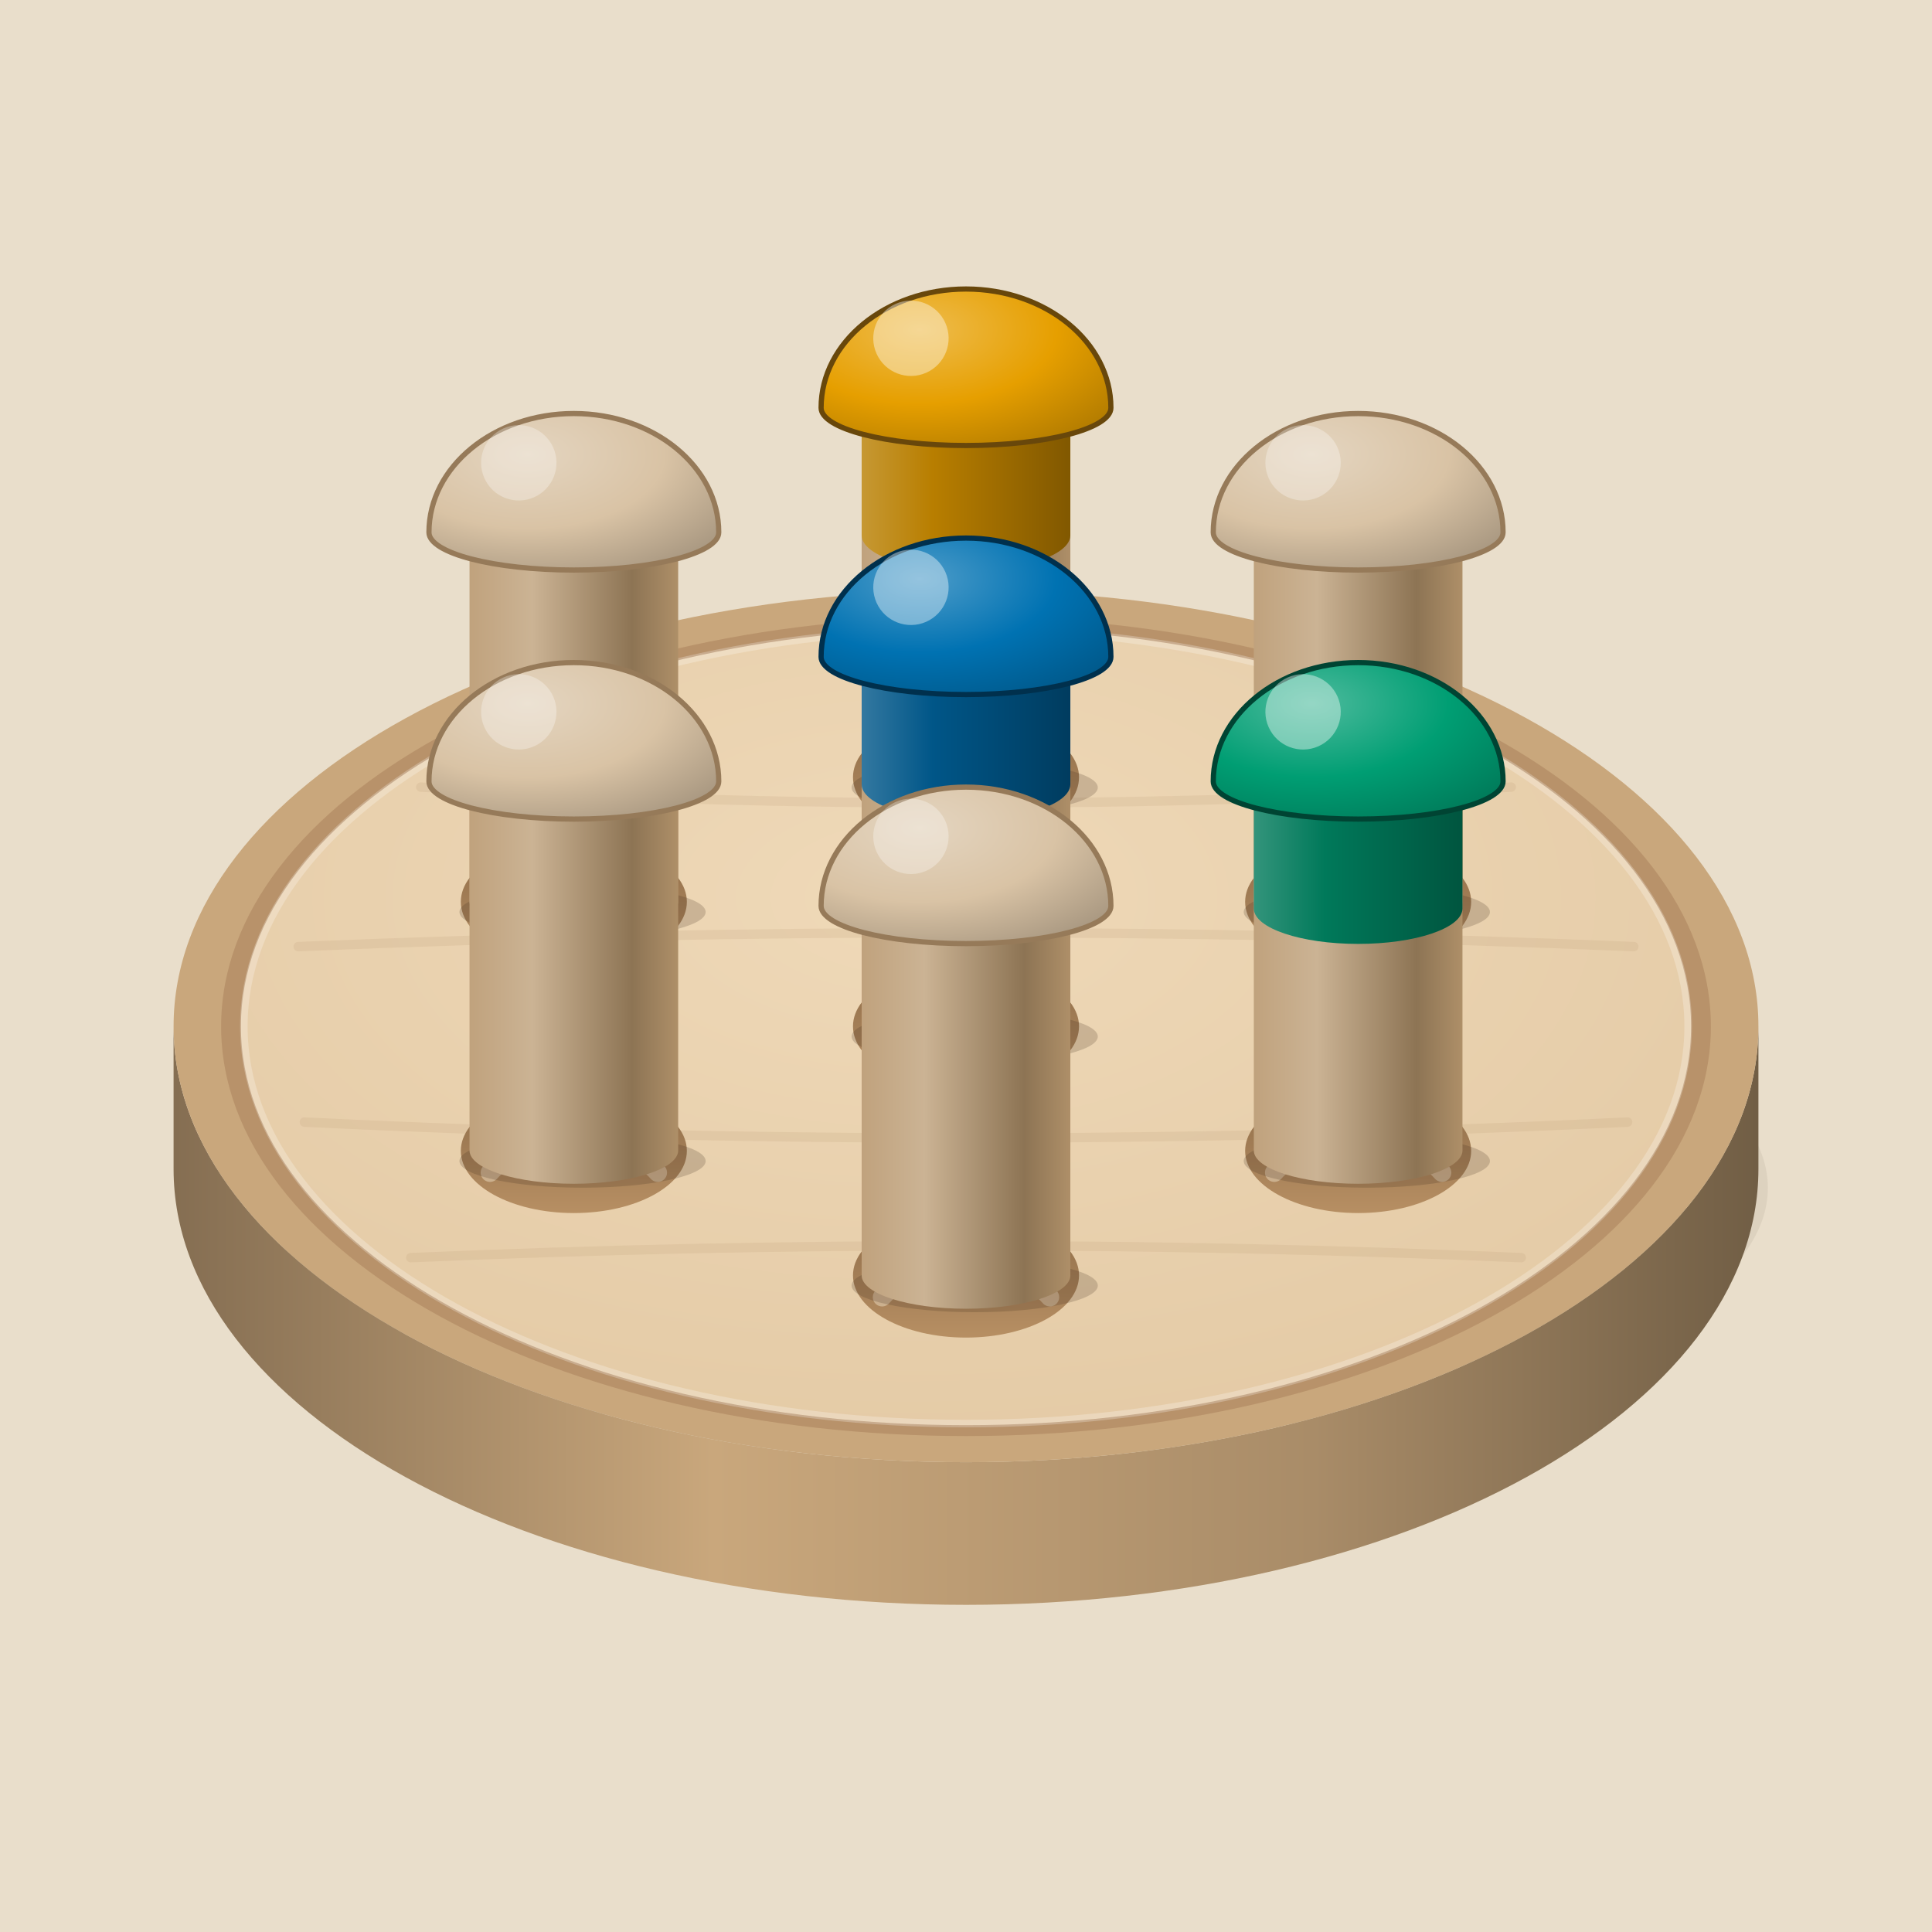
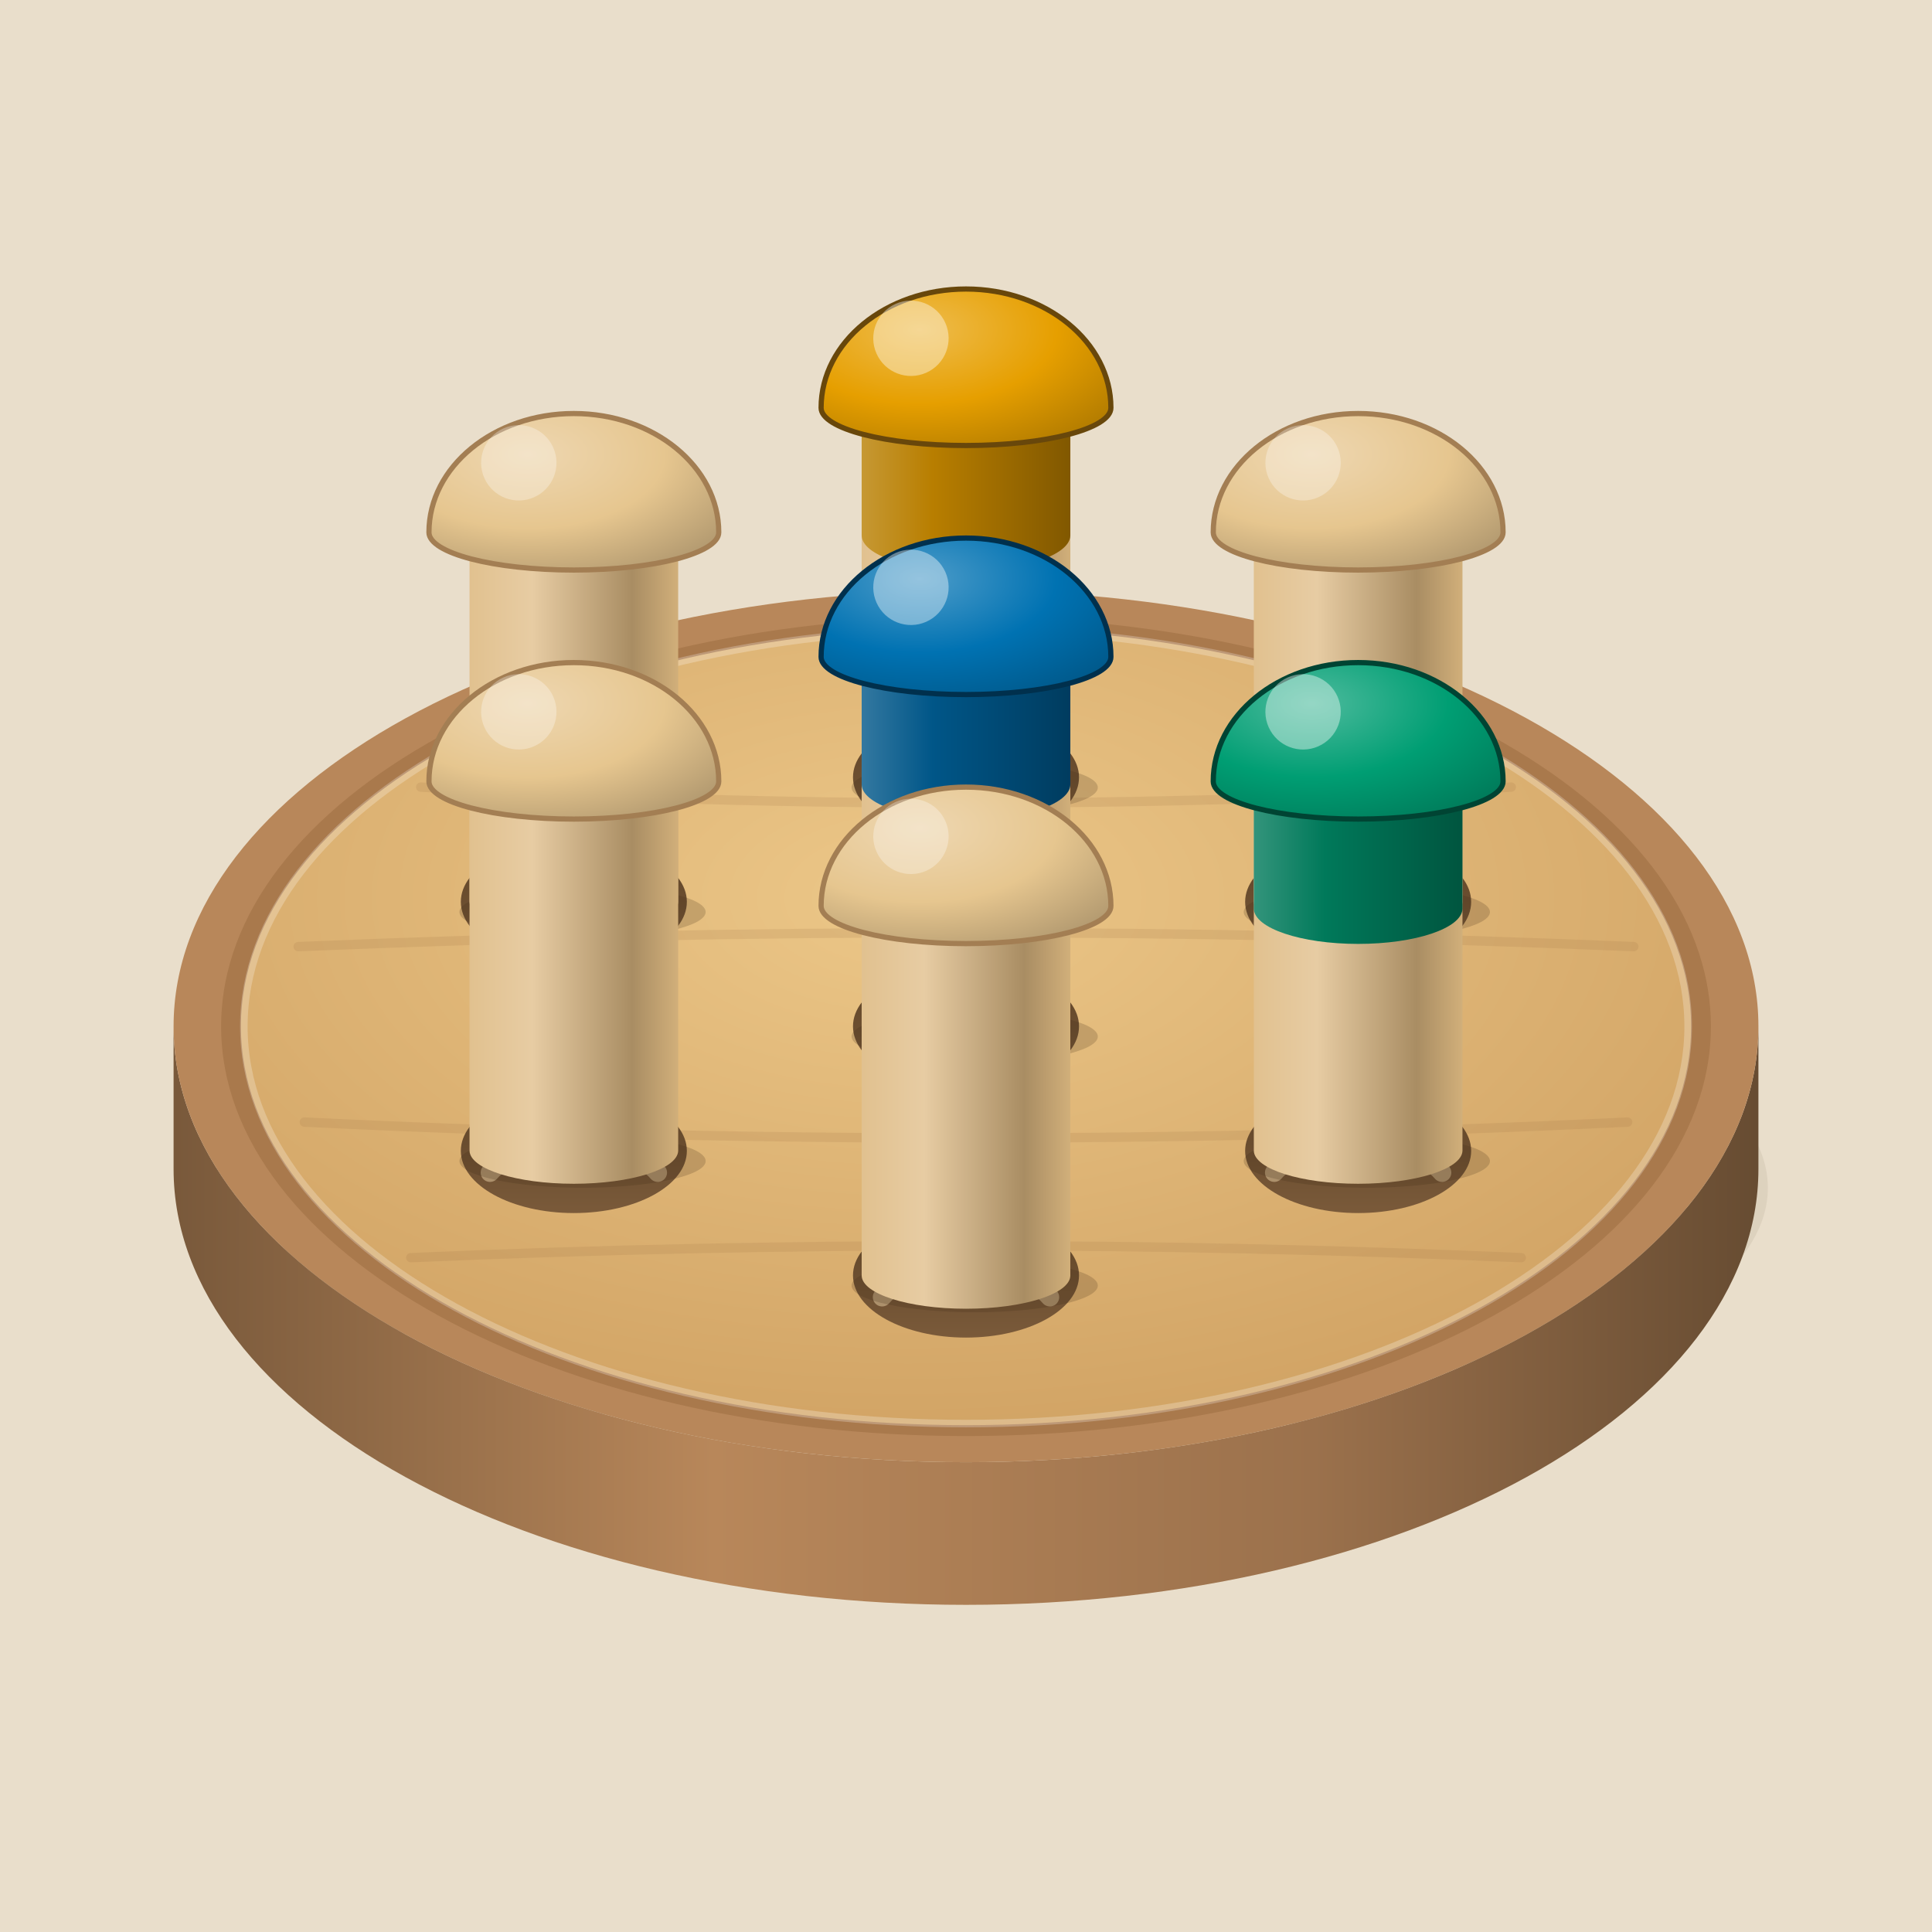
<svg xmlns="http://www.w3.org/2000/svg" width="1024" height="1024" viewBox="0 0 1024 1024">
  <rect x="0" y="0" width="1024" height="1024" fill="#E9DECB" />
  <g>
    <radialGradient id="face" cx="0.46" cy="0.34" r="0.76">
-       <stop offset="0" stop-color="#EFD9B8" />
-       <stop offset="1" stop-color="#E3C9A4" />
+       <stop offset="0" stop-color="#ECC788" />
+       <stop offset="1" stop-color="#CE9F60" />
    </radialGradient>
    <linearGradient id="side" x1="0" y1="0" x2="1" y2="0">
-       <stop offset="0" stop-color="#856E52" />
-       <stop offset="0.34" stop-color="#C9A77C" />
-       <stop offset="0.72" stop-color="#A98C68" />
-       <stop offset="1" stop-color="#715E45" />
+       <stop offset="0" stop-color="#79593B" />
+       <stop offset="0.34" stop-color="#B8875A" />
+       <stop offset="0.72" stop-color="#9B714C" />
+       <stop offset="1" stop-color="#674C32" />
    </linearGradient>
    <linearGradient id="hole" x1="0.5" y1="0" x2="0.5" y2="1">
-       <stop offset="0" stop-color="#8E6C48" />
-       <stop offset="1" stop-color="#B78F63" />
+       <stop offset="0" stop-color="#5E4326" />
+       <stop offset="1" stop-color="#7A5A3A" />
    </linearGradient>
-     <ellipse cx="517" cy="629.6" rx="420" ry="143.22" fill="#3A2A1B" opacity="0.07" />
-     <ellipse cx="517" cy="629.6" rx="403.2" ry="137.49" fill="#3A2A1B" opacity="0.11" />
-     <ellipse cx="517" cy="629.6" rx="378" ry="128.9" fill="#3A2A1B" opacity="0.16" />
+     <ellipse cx="517" cy="629.6" rx="420" ry="143.22" fill="#3A2612" opacity="0.07" />
+     <ellipse cx="517" cy="629.6" rx="403.2" ry="137.49" fill="#3A2612" opacity="0.11" />
+     <ellipse cx="517" cy="629.6" rx="378" ry="128.9" fill="#3A2612" opacity="0.16" />
    <path d="M 92 544 L 92 619.6 A 420 231 0 0 0 932 619.6 L 932 544 A 420 231 0 0 1 92 544 Z" fill="url(#side)" />
-     <ellipse cx="512" cy="544" rx="420" ry="231" fill="#C9A77C" />
-     <ellipse cx="512" cy="544" rx="394.8" ry="217.14" fill="#B8926A" />
+     <ellipse cx="512" cy="544" rx="420" ry="231" fill="#B8875A" />
+     <ellipse cx="512" cy="544" rx="394.8" ry="217.14" fill="#A9794C" />
    <ellipse cx="512" cy="544" rx="384.3" ry="211.37" fill="url(#face)" />
    <ellipse cx="512" cy="544" rx="382.76" ry="210.52" fill="none" stroke="#FFFFFF" stroke-width="4" opacity="0.24" />
-     <path d="M 223.01 417.18 Q 512 434.09 800.99 417.18" fill="none" stroke="#B5906A" stroke-width="5" opacity="0.16" stroke-linecap="round" />
-     <path d="M 158.06 501.73 Q 512 486.93 865.94 501.73" fill="none" stroke="#B5906A" stroke-width="5" opacity="0.16" stroke-linecap="round" />
-     <path d="M 161.32 594.73 Q 512 611.64 862.68 594.73" fill="none" stroke="#B5906A" stroke-width="5" opacity="0.16" stroke-linecap="round" />
-     <path d="M 217.73 666.59 Q 512 653.91 806.27 666.59" fill="none" stroke="#B5906A" stroke-width="5" opacity="0.16" stroke-linecap="round" />
+     <path d="M 223.01 417.18 Q 512 434.09 800.99 417.18" fill="none" stroke="#9A6E42" stroke-width="5" opacity="0.16" stroke-linecap="round" />
+     <path d="M 158.06 501.73 Q 512 486.93 865.94 501.73" fill="none" stroke="#9A6E42" stroke-width="5" opacity="0.16" stroke-linecap="round" />
+     <path d="M 161.32 594.73 Q 512 611.64 862.68 594.73" fill="none" stroke="#9A6E42" stroke-width="5" opacity="0.16" stroke-linecap="round" />
+     <path d="M 217.73 666.59 Q 512 653.91 806.27 666.59" fill="none" stroke="#9A6E42" stroke-width="5" opacity="0.16" stroke-linecap="round" />
    <ellipse cx="512" cy="544" rx="59.9" ry="32.95" fill="url(#hole)" />
-     <path d="M 556.45 555.5 A 49.12 27.02 0 0 0 467.55 555.5" fill="none" stroke="#F2E3CA" stroke-width="9.88" opacity="0.45" stroke-linecap="round" />
+     <path d="M 556.45 555.5 A 49.12 27.02 0 0 0 467.55 555.5" fill="none" stroke="#F3DCB0" stroke-width="9.88" opacity="0.45" stroke-linecap="round" />
    <ellipse cx="512" cy="412" rx="59.9" ry="32.95" fill="url(#hole)" />
-     <path d="M 556.45 423.5 A 49.12 27.02 0 0 0 467.55 423.5" fill="none" stroke="#F2E3CA" stroke-width="9.88" opacity="0.45" stroke-linecap="round" />
+     <path d="M 556.45 423.5 A 49.12 27.02 0 0 0 467.55 423.5" fill="none" stroke="#F3DCB0" stroke-width="9.88" opacity="0.45" stroke-linecap="round" />
    <ellipse cx="719.85" cy="478" rx="59.9" ry="32.95" fill="url(#hole)" />
-     <path d="M 764.29 489.5 A 49.12 27.02 0 0 0 675.4 489.5" fill="none" stroke="#F2E3CA" stroke-width="9.88" opacity="0.45" stroke-linecap="round" />
+     <path d="M 764.29 489.5 A 49.12 27.02 0 0 0 675.4 489.5" fill="none" stroke="#F3DCB0" stroke-width="9.88" opacity="0.45" stroke-linecap="round" />
    <ellipse cx="719.85" cy="610" rx="59.9" ry="32.95" fill="url(#hole)" />
-     <path d="M 764.29 621.5 A 49.12 27.02 0 0 0 675.4 621.5" fill="none" stroke="#F2E3CA" stroke-width="9.88" opacity="0.45" stroke-linecap="round" />
+     <path d="M 764.29 621.5 A 49.12 27.02 0 0 0 675.4 621.5" fill="none" stroke="#F3DCB0" stroke-width="9.88" opacity="0.45" stroke-linecap="round" />
    <ellipse cx="512" cy="676" rx="59.9" ry="32.95" fill="url(#hole)" />
-     <path d="M 556.45 687.5 A 49.12 27.02 0 0 0 467.55 687.5" fill="none" stroke="#F2E3CA" stroke-width="9.88" opacity="0.45" stroke-linecap="round" />
+     <path d="M 556.45 687.5 A 49.12 27.02 0 0 0 467.55 687.5" fill="none" stroke="#F3DCB0" stroke-width="9.88" opacity="0.45" stroke-linecap="round" />
    <ellipse cx="304.15" cy="610" rx="59.9" ry="32.95" fill="url(#hole)" />
-     <path d="M 348.6 621.5 A 49.12 27.02 0 0 0 259.71 621.5" fill="none" stroke="#F2E3CA" stroke-width="9.88" opacity="0.45" stroke-linecap="round" />
+     <path d="M 348.6 621.5 A 49.12 27.02 0 0 0 259.71 621.5" fill="none" stroke="#F3DCB0" stroke-width="9.88" opacity="0.45" stroke-linecap="round" />
    <ellipse cx="304.15" cy="478" rx="59.9" ry="32.95" fill="url(#hole)" />
-     <path d="M 348.6 489.5 A 49.12 27.02 0 0 0 259.71 489.5" fill="none" stroke="#F2E3CA" stroke-width="9.88" opacity="0.45" stroke-linecap="round" />
+     <path d="M 348.6 489.5 A 49.12 27.02 0 0 0 259.71 489.5" fill="none" stroke="#F3DCB0" stroke-width="9.88" opacity="0.45" stroke-linecap="round" />
    <linearGradient id="pg512_412b" x1="0" y1="0" x2="1" y2="0">
-       <stop offset="0" stop-color="#C0A27D" />
-       <stop offset="0.3" stop-color="#CBB394" />
-       <stop offset="0.78" stop-color="#8D7454" />
-       <stop offset="1" stop-color="#AE8F68" />
+       <stop offset="0" stop-color="#E1C18F" />
+       <stop offset="0.3" stop-color="#E7CCA3" />
+       <stop offset="0.78" stop-color="#A98D63" />
+       <stop offset="1" stop-color="#D1AF7A" />
    </linearGradient>
    <radialGradient id="pg512_412c" cx="0.34" cy="0.26" r="0.86">
      <stop offset="0" stop-color="#EEBC4D" />
      <stop offset="0.55" stop-color="#E69F00" />
      <stop offset="1" stop-color="#B37C00" />
    </radialGradient>
-     <ellipse cx="516.61" cy="417.38" rx="65.25" ry="14.13" fill="#3A2A1B" opacity="0.2" />
+     <ellipse cx="516.61" cy="417.38" rx="65.25" ry="14.13" fill="#3A2612" opacity="0.2" />
    <path d="M 456.7 203.87 L 456.7 412 A 55.3 17.66 0 0 0 567.3 412 L 567.3 203.87 Z" fill="url(#pg512_412b)" />
    <linearGradient id="pg512_412n" x1="0" y1="0" x2="1" y2="0">
      <stop offset="0" stop-color="#C69833" />
      <stop offset="0.34" stop-color="#B87E00" />
      <stop offset="1" stop-color="#815800" />
    </linearGradient>
    <path d="M 456.7 203.87 L 456.7 283.74 A 55.3 18.8 0 0 0 567.3 283.74 L 567.3 203.87 Z" fill="url(#pg512_412n)" />
    <path d="M 435.2 216.16 A 76.8 62.98 0 0 1 588.8 216.16 A 76.8 19.97 0 0 1 435.2 216.16 Z" fill="url(#pg512_412c)" stroke="#68470B" stroke-width="2.76" />
    <ellipse cx="482.82" cy="179.3" rx="19.97" ry="19.97" fill="#FFFFFF" opacity="0.4" transform="rotate(-24 482.82 179.3)" />
    <linearGradient id="pg720_478b" x1="0" y1="0" x2="1" y2="0">
-       <stop offset="0" stop-color="#C0A27D" />
-       <stop offset="0.3" stop-color="#CBB394" />
-       <stop offset="0.78" stop-color="#8D7454" />
-       <stop offset="1" stop-color="#AE8F68" />
+       <stop offset="0" stop-color="#E1C18F" />
+       <stop offset="0.3" stop-color="#E7CCA3" />
+       <stop offset="0.78" stop-color="#A98D63" />
+       <stop offset="1" stop-color="#D1AF7A" />
    </linearGradient>
    <radialGradient id="pg720_478c" cx="0.34" cy="0.26" r="0.86">
-       <stop offset="0" stop-color="#E4D5C0" />
-       <stop offset="0.55" stop-color="#D9C3A5" />
-       <stop offset="1" stop-color="#A99881" />
+       <stop offset="0" stop-color="#EED7B1" />
+       <stop offset="0.55" stop-color="#E6C68F" />
+       <stop offset="1" stop-color="#B39A70" />
    </radialGradient>
-     <ellipse cx="724.45" cy="483.38" rx="65.25" ry="14.13" fill="#3A2A1B" opacity="0.2" />
+     <ellipse cx="724.45" cy="483.38" rx="65.25" ry="14.13" fill="#3A2612" opacity="0.2" />
    <path d="M 664.55 269.87 L 664.55 478 A 55.3 17.66 0 0 0 775.14 478 L 775.14 269.87 Z" fill="url(#pg720_478b)" />
-     <path d="M 643.05 282.16 A 76.8 62.98 0 0 1 796.65 282.16 A 76.8 19.97 0 0 1 643.05 282.16 Z" fill="url(#pg720_478c)" stroke="#967A59" stroke-width="2.76" />
+     <path d="M 643.05 282.16 A 76.8 62.98 0 0 1 796.65 282.16 A 76.8 19.97 0 0 1 643.05 282.16 Z" fill="url(#pg720_478c)" stroke="#A37E53" stroke-width="2.76" />
    <ellipse cx="690.66" cy="245.3" rx="19.97" ry="19.97" fill="#FFFFFF" opacity="0.3" transform="rotate(-24 690.66 245.3)" />
    <linearGradient id="pg304_478b" x1="0" y1="0" x2="1" y2="0">
-       <stop offset="0" stop-color="#C0A27D" />
-       <stop offset="0.3" stop-color="#CBB394" />
-       <stop offset="0.78" stop-color="#8D7454" />
-       <stop offset="1" stop-color="#AE8F68" />
+       <stop offset="0" stop-color="#E1C18F" />
+       <stop offset="0.3" stop-color="#E7CCA3" />
+       <stop offset="0.78" stop-color="#A98D63" />
+       <stop offset="1" stop-color="#D1AF7A" />
    </linearGradient>
    <radialGradient id="pg304_478c" cx="0.34" cy="0.26" r="0.86">
-       <stop offset="0" stop-color="#E4D5C0" />
-       <stop offset="0.55" stop-color="#D9C3A5" />
-       <stop offset="1" stop-color="#A99881" />
+       <stop offset="0" stop-color="#EED7B1" />
+       <stop offset="0.55" stop-color="#E6C68F" />
+       <stop offset="1" stop-color="#B39A70" />
    </radialGradient>
-     <ellipse cx="308.76" cy="483.38" rx="65.25" ry="14.13" fill="#3A2A1B" opacity="0.2" />
+     <ellipse cx="308.76" cy="483.38" rx="65.25" ry="14.13" fill="#3A2612" opacity="0.2" />
    <path d="M 248.86 269.87 L 248.86 478 A 55.3 17.66 0 0 0 359.45 478 L 359.45 269.87 Z" fill="url(#pg304_478b)" />
-     <path d="M 227.35 282.16 A 76.8 62.98 0 0 1 380.95 282.16 A 76.8 19.97 0 0 1 227.35 282.16 Z" fill="url(#pg304_478c)" stroke="#967A59" stroke-width="2.76" />
+     <path d="M 227.35 282.16 A 76.8 62.98 0 0 1 380.95 282.16 A 76.8 19.97 0 0 1 227.35 282.16 Z" fill="url(#pg304_478c)" stroke="#A37E53" stroke-width="2.76" />
    <ellipse cx="274.97" cy="245.3" rx="19.97" ry="19.97" fill="#FFFFFF" opacity="0.3" transform="rotate(-24 274.97 245.3)" />
    <linearGradient id="pg512_544b" x1="0" y1="0" x2="1" y2="0">
-       <stop offset="0" stop-color="#C0A27D" />
-       <stop offset="0.3" stop-color="#CBB394" />
-       <stop offset="0.78" stop-color="#8D7454" />
-       <stop offset="1" stop-color="#AE8F68" />
+       <stop offset="0" stop-color="#E1C18F" />
+       <stop offset="0.3" stop-color="#E7CCA3" />
+       <stop offset="0.78" stop-color="#A98D63" />
+       <stop offset="1" stop-color="#D1AF7A" />
    </linearGradient>
    <radialGradient id="pg512_544c" cx="0.34" cy="0.26" r="0.86">
      <stop offset="0" stop-color="#4D9CC9" />
      <stop offset="0.55" stop-color="#0072B2" />
      <stop offset="1" stop-color="#00598B" />
    </radialGradient>
-     <ellipse cx="516.61" cy="549.38" rx="65.25" ry="14.13" fill="#3A2A1B" opacity="0.2" />
+     <ellipse cx="516.61" cy="549.38" rx="65.25" ry="14.13" fill="#3A2612" opacity="0.2" />
    <path d="M 456.7 335.87 L 456.7 544 A 55.3 17.66 0 0 0 567.3 544 L 567.3 335.87 Z" fill="url(#pg512_544b)" />
    <linearGradient id="pg512_544n" x1="0" y1="0" x2="1" y2="0">
      <stop offset="0" stop-color="#3378A0" />
      <stop offset="0.34" stop-color="#005688" />
      <stop offset="1" stop-color="#003C5F" />
    </linearGradient>
    <path d="M 456.7 335.87 L 456.7 415.74 A 55.3 18.8 0 0 0 567.3 415.74 L 567.3 335.87 Z" fill="url(#pg512_544n)" />
    <path d="M 435.2 348.16 A 76.8 62.98 0 0 1 588.8 348.16 A 76.8 19.97 0 0 1 435.2 348.16 Z" fill="url(#pg512_544c)" stroke="#00304D" stroke-width="2.76" />
    <ellipse cx="482.82" cy="311.3" rx="19.97" ry="19.97" fill="#FFFFFF" opacity="0.4" transform="rotate(-24 482.82 311.3)" />
    <linearGradient id="pg720_610b" x1="0" y1="0" x2="1" y2="0">
-       <stop offset="0" stop-color="#C0A27D" />
-       <stop offset="0.3" stop-color="#CBB394" />
-       <stop offset="0.78" stop-color="#8D7454" />
-       <stop offset="1" stop-color="#AE8F68" />
+       <stop offset="0" stop-color="#E1C18F" />
+       <stop offset="0.3" stop-color="#E7CCA3" />
+       <stop offset="0.78" stop-color="#A98D63" />
+       <stop offset="1" stop-color="#D1AF7A" />
    </linearGradient>
    <radialGradient id="pg720_610c" cx="0.34" cy="0.26" r="0.86">
      <stop offset="0" stop-color="#4DBB9D" />
      <stop offset="0.55" stop-color="#009E73" />
      <stop offset="1" stop-color="#007B5A" />
    </radialGradient>
-     <ellipse cx="724.45" cy="615.38" rx="65.25" ry="14.13" fill="#3A2A1B" opacity="0.2" />
+     <ellipse cx="724.45" cy="615.38" rx="65.25" ry="14.13" fill="#3A2612" opacity="0.2" />
    <path d="M 664.55 401.87 L 664.55 610 A 55.3 17.66 0 0 0 775.14 610 L 775.14 401.87 Z" fill="url(#pg720_610b)" />
    <linearGradient id="pg720_610n" x1="0" y1="0" x2="1" y2="0">
      <stop offset="0" stop-color="#33947B" />
      <stop offset="0.34" stop-color="#00795A" />
      <stop offset="1" stop-color="#00553F" />
    </linearGradient>
    <path d="M 664.55 401.87 L 664.55 481.74 A 55.3 18.8 0 0 0 775.14 481.74 L 775.14 401.87 Z" fill="url(#pg720_610n)" />
    <path d="M 643.05 414.16 A 76.8 62.98 0 0 1 796.65 414.16 A 76.8 19.97 0 0 1 643.05 414.16 Z" fill="url(#pg720_610c)" stroke="#004433" stroke-width="2.76" />
    <ellipse cx="690.66" cy="377.3" rx="19.97" ry="19.97" fill="#FFFFFF" opacity="0.4" transform="rotate(-24 690.66 377.3)" />
    <linearGradient id="pg304_610b" x1="0" y1="0" x2="1" y2="0">
-       <stop offset="0" stop-color="#C0A27D" />
-       <stop offset="0.3" stop-color="#CBB394" />
-       <stop offset="0.78" stop-color="#8D7454" />
-       <stop offset="1" stop-color="#AE8F68" />
+       <stop offset="0" stop-color="#E1C18F" />
+       <stop offset="0.3" stop-color="#E7CCA3" />
+       <stop offset="0.78" stop-color="#A98D63" />
+       <stop offset="1" stop-color="#D1AF7A" />
    </linearGradient>
    <radialGradient id="pg304_610c" cx="0.34" cy="0.26" r="0.86">
-       <stop offset="0" stop-color="#E4D5C0" />
-       <stop offset="0.55" stop-color="#D9C3A5" />
-       <stop offset="1" stop-color="#A99881" />
+       <stop offset="0" stop-color="#EED7B1" />
+       <stop offset="0.55" stop-color="#E6C68F" />
+       <stop offset="1" stop-color="#B39A70" />
    </radialGradient>
-     <ellipse cx="308.76" cy="615.38" rx="65.25" ry="14.13" fill="#3A2A1B" opacity="0.2" />
+     <ellipse cx="308.76" cy="615.38" rx="65.25" ry="14.13" fill="#3A2612" opacity="0.2" />
    <path d="M 248.86 401.87 L 248.86 610 A 55.3 17.66 0 0 0 359.45 610 L 359.45 401.87 Z" fill="url(#pg304_610b)" />
-     <path d="M 227.35 414.16 A 76.8 62.98 0 0 1 380.95 414.16 A 76.8 19.97 0 0 1 227.35 414.16 Z" fill="url(#pg304_610c)" stroke="#967A59" stroke-width="2.76" />
+     <path d="M 227.35 414.16 A 76.8 62.98 0 0 1 380.95 414.16 A 76.8 19.97 0 0 1 227.35 414.16 Z" fill="url(#pg304_610c)" stroke="#A37E53" stroke-width="2.76" />
    <ellipse cx="274.97" cy="377.3" rx="19.97" ry="19.97" fill="#FFFFFF" opacity="0.3" transform="rotate(-24 274.97 377.3)" />
    <linearGradient id="pg512_676b" x1="0" y1="0" x2="1" y2="0">
-       <stop offset="0" stop-color="#C0A27D" />
-       <stop offset="0.3" stop-color="#CBB394" />
-       <stop offset="0.78" stop-color="#8D7454" />
-       <stop offset="1" stop-color="#AE8F68" />
+       <stop offset="0" stop-color="#E1C18F" />
+       <stop offset="0.3" stop-color="#E7CCA3" />
+       <stop offset="0.78" stop-color="#A98D63" />
+       <stop offset="1" stop-color="#D1AF7A" />
    </linearGradient>
    <radialGradient id="pg512_676c" cx="0.34" cy="0.26" r="0.86">
-       <stop offset="0" stop-color="#E4D5C0" />
-       <stop offset="0.55" stop-color="#D9C3A5" />
-       <stop offset="1" stop-color="#A99881" />
+       <stop offset="0" stop-color="#EED7B1" />
+       <stop offset="0.55" stop-color="#E6C68F" />
+       <stop offset="1" stop-color="#B39A70" />
    </radialGradient>
-     <ellipse cx="516.61" cy="681.38" rx="65.25" ry="14.13" fill="#3A2A1B" opacity="0.2" />
+     <ellipse cx="516.61" cy="681.38" rx="65.25" ry="14.13" fill="#3A2612" opacity="0.2" />
    <path d="M 456.7 467.87 L 456.7 676 A 55.3 17.66 0 0 0 567.3 676 L 567.3 467.87 Z" fill="url(#pg512_676b)" />
-     <path d="M 435.2 480.16 A 76.8 62.98 0 0 1 588.8 480.16 A 76.8 19.97 0 0 1 435.2 480.16 Z" fill="url(#pg512_676c)" stroke="#967A59" stroke-width="2.76" />
+     <path d="M 435.2 480.16 A 76.8 62.98 0 0 1 588.8 480.16 A 76.8 19.97 0 0 1 435.2 480.16 Z" fill="url(#pg512_676c)" stroke="#A37E53" stroke-width="2.76" />
    <ellipse cx="482.82" cy="443.3" rx="19.97" ry="19.97" fill="#FFFFFF" opacity="0.3" transform="rotate(-24 482.82 443.3)" />
  </g>
</svg>
